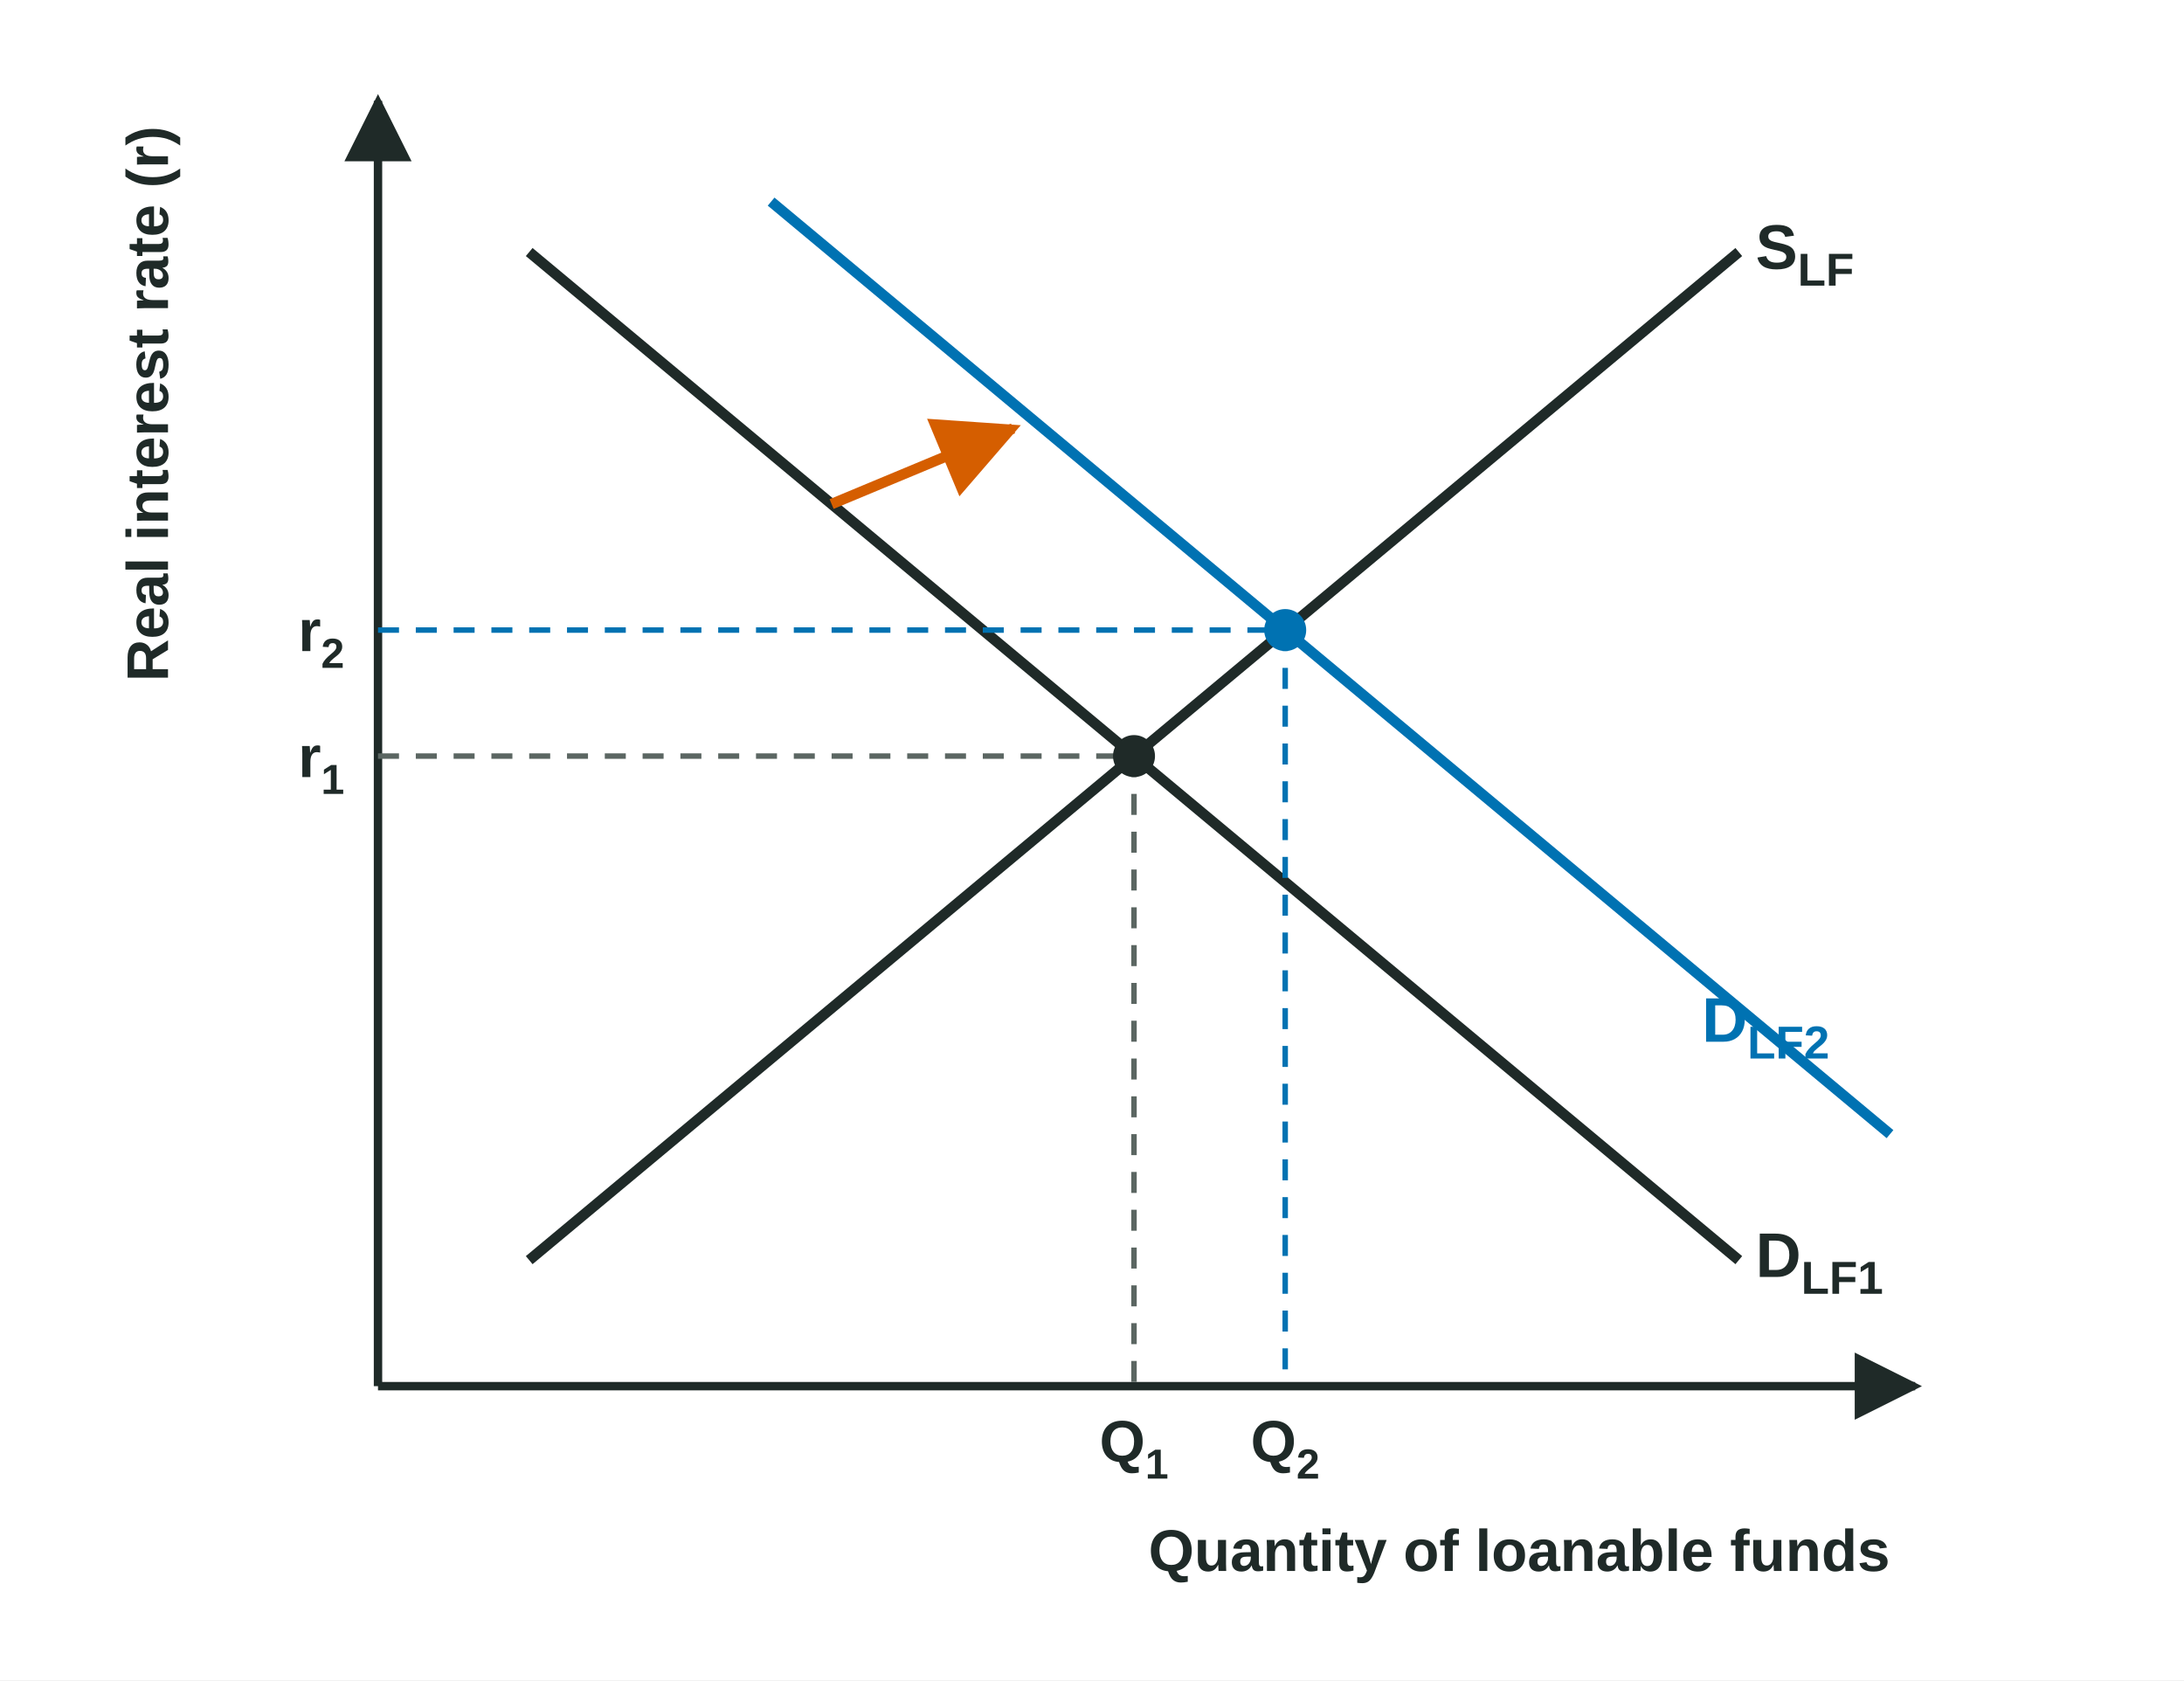
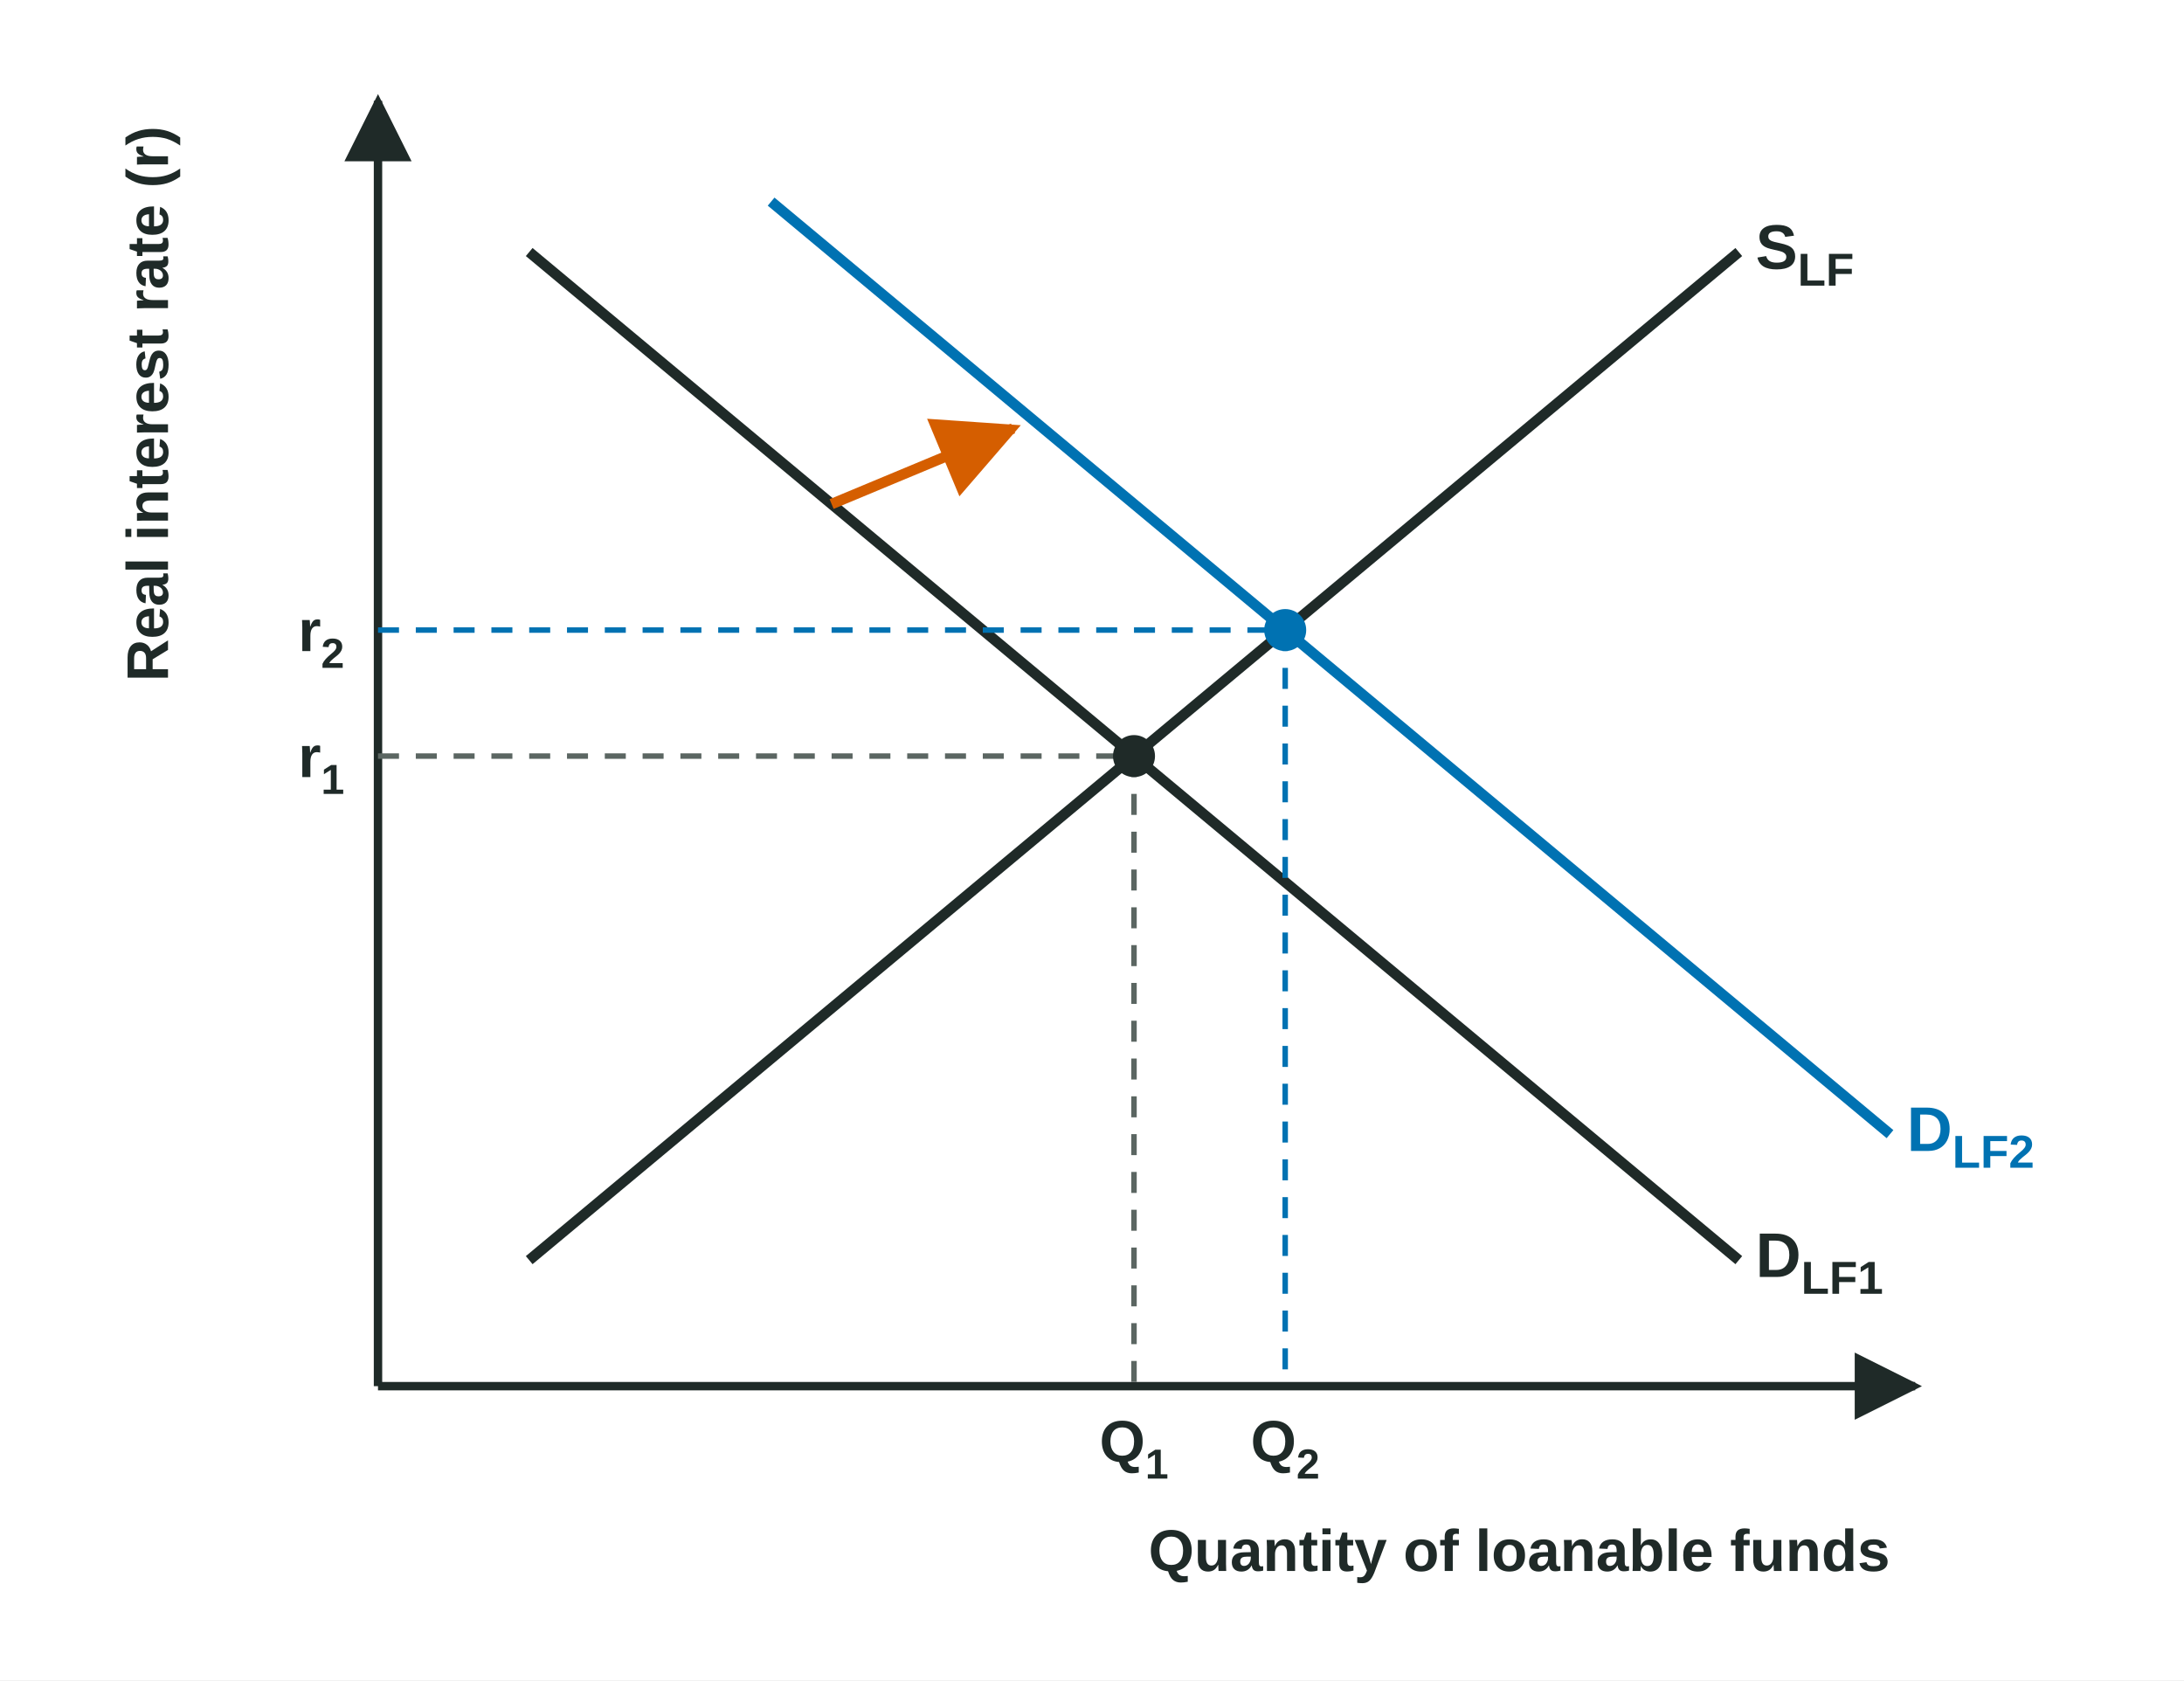
<svg xmlns="http://www.w3.org/2000/svg" viewBox="0 0 520 400" width="520" height="400" role="img" aria-labelledby="t d" font-family="Arial, Helvetica, sans-serif">
  <defs>
    <marker id="arr" viewBox="0 0 10 10" refX="9" refY="5" markerWidth="8" markerHeight="8" orient="auto-start-reverse">
      <path d="M0,0 L10,5 L0,10 z" fill="#1F2A28" />
    </marker>
    <marker id="arrV" viewBox="0 0 10 10" refX="9" refY="5" markerWidth="8" markerHeight="8" orient="auto-start-reverse">
      <path d="M0,0 L10,5 L0,10 z" fill="#D55E00" />
    </marker>
    <marker id="arrG" viewBox="0 0 10 10" refX="9" refY="5" markerWidth="8" markerHeight="8" orient="auto-start-reverse">
      <path d="M0,0 L10,5 L0,10 z" fill="#355A0A" />
    </marker>
  </defs>
  <rect width="520" height="400" fill="#FFFFFF" />
  <line x1="90" y1="330" x2="90" y2="24" stroke="#1F2A28" stroke-width="2" marker-end="url(#arr)" />
  <line x1="90" y1="330" x2="456" y2="330" stroke="#1F2A28" stroke-width="2" marker-end="url(#arr)" />
  <text x="450" y="374" font-size="14" fill="#1F2A28" text-anchor="end" font-weight="700">Quantity of loanable funds</text>
  <text x="40" y="30" font-size="14" fill="#1F2A28" text-anchor="end" font-weight="700" transform="rotate(-90 40 30)">Real interest rate (r)</text>
  <path d="M126 300L414 60" fill="none" stroke="#1F2A28" stroke-width="2.5" />
  <text x="418" y="64" font-size="15" fill="#1F2A28" font-weight="700">S<tspan font-size="11" dy="4">LF</tspan>
  </text>
  <path d="M126 60L414 300" fill="none" stroke="#1F2A28" stroke-width="2.5" />
  <text x="418" y="304" font-size="15" fill="#1F2A28" font-weight="700">D<tspan font-size="11" dy="4">LF1</tspan>
  </text>
  <path d="M183.6 48L450 270" fill="none" stroke="#0072B2" stroke-width="2.5" />
-   <text x="435.6" y="248" font-size="15" fill="#0072B2" text-anchor="end" font-weight="700">D<tspan font-size="11" dy="4">LF2</tspan>
+   <text x="454" y="274" font-size="15" fill="#0072B2" font-weight="700">D<tspan font-size="11" dy="4">LF2</tspan>
  </text>
  <line x1="198" y1="120" x2="241.2" y2="102" stroke="#D55E00" stroke-width="2.5" marker-end="url(#arrV)" />
  <line x1="90" y1="180" x2="270" y2="180" stroke="#5B6662" stroke-width="1.3" stroke-dasharray="5 4" />
  <line x1="270" y1="180" x2="270" y2="330" stroke="#5B6662" stroke-width="1.3" stroke-dasharray="5 4" />
  <text x="82" y="185" font-size="14" fill="#1F2A28" text-anchor="end" font-weight="700">r<tspan font-size="10" dy="4">1</tspan>
  </text>
  <text x="270" y="348" font-size="14" fill="#1F2A28" text-anchor="middle" font-weight="700">Q<tspan font-size="10" dy="4">1</tspan>
  </text>
  <line x1="90" y1="150" x2="306" y2="150" stroke="#0072B2" stroke-width="1.3" stroke-dasharray="5 4" />
  <line x1="306" y1="150" x2="306" y2="330" stroke="#0072B2" stroke-width="1.3" stroke-dasharray="5 4" />
  <text x="82" y="155" font-size="14" fill="#1F2A28" text-anchor="end" font-weight="700">r<tspan font-size="10" dy="4">2</tspan>
  </text>
  <text x="306" y="348" font-size="14" fill="#1F2A28" text-anchor="middle" font-weight="700">Q<tspan font-size="10" dy="4">2</tspan>
  </text>
  <circle cx="270" cy="180" r="5" fill="#1F2A28" />
  <circle cx="306" cy="150" r="5" fill="#0072B2" />
</svg>
